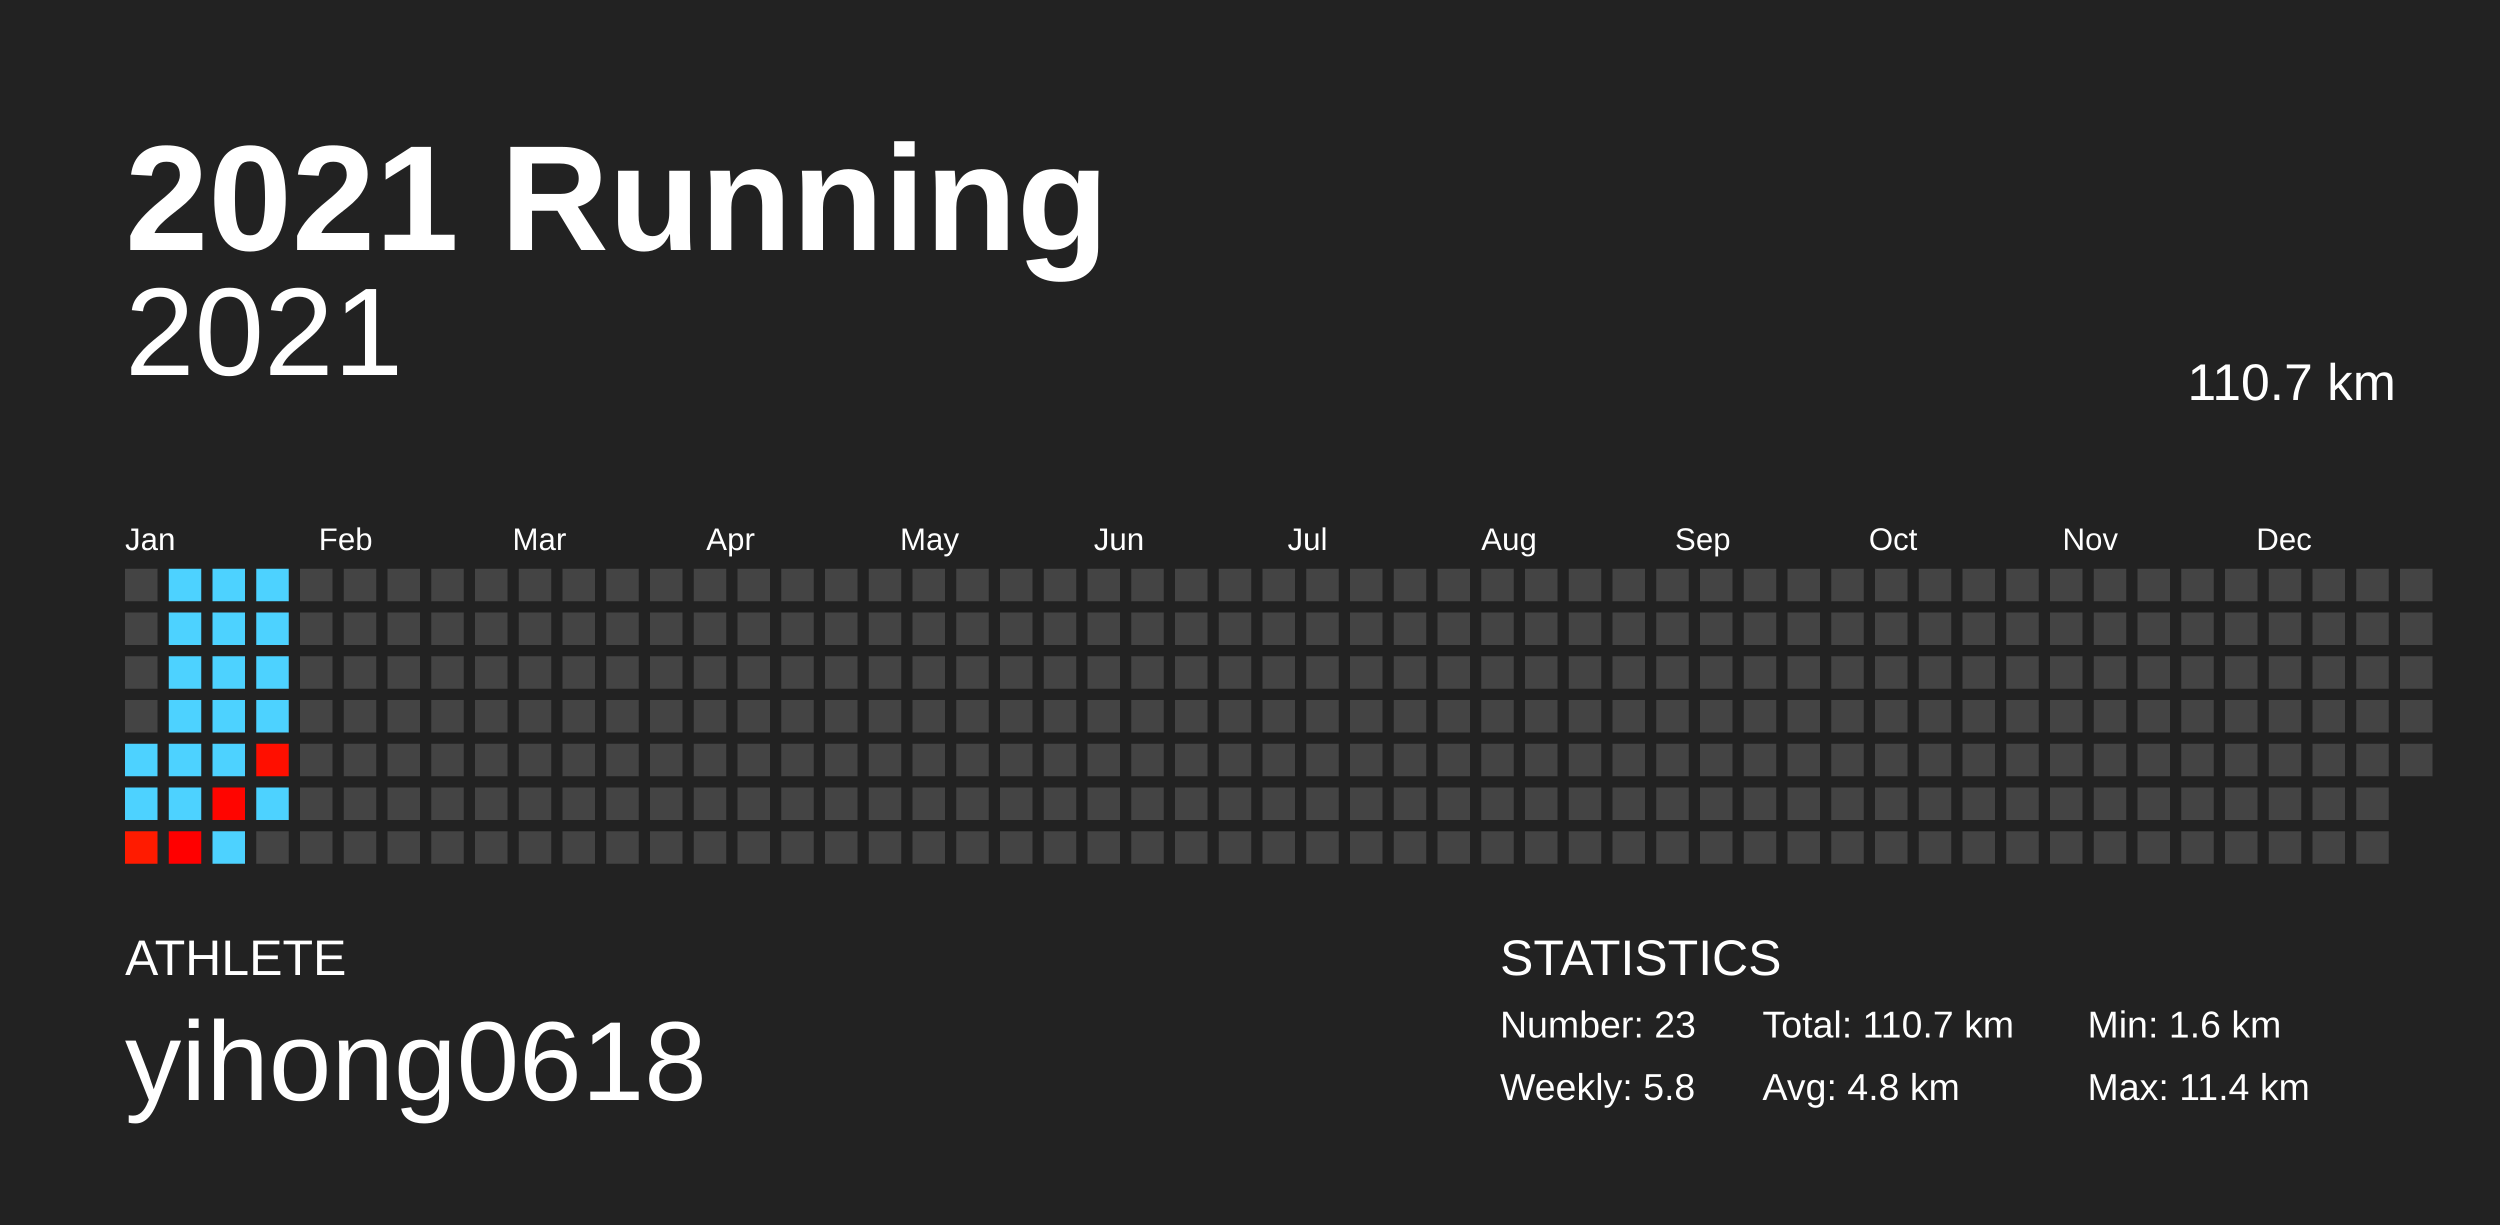
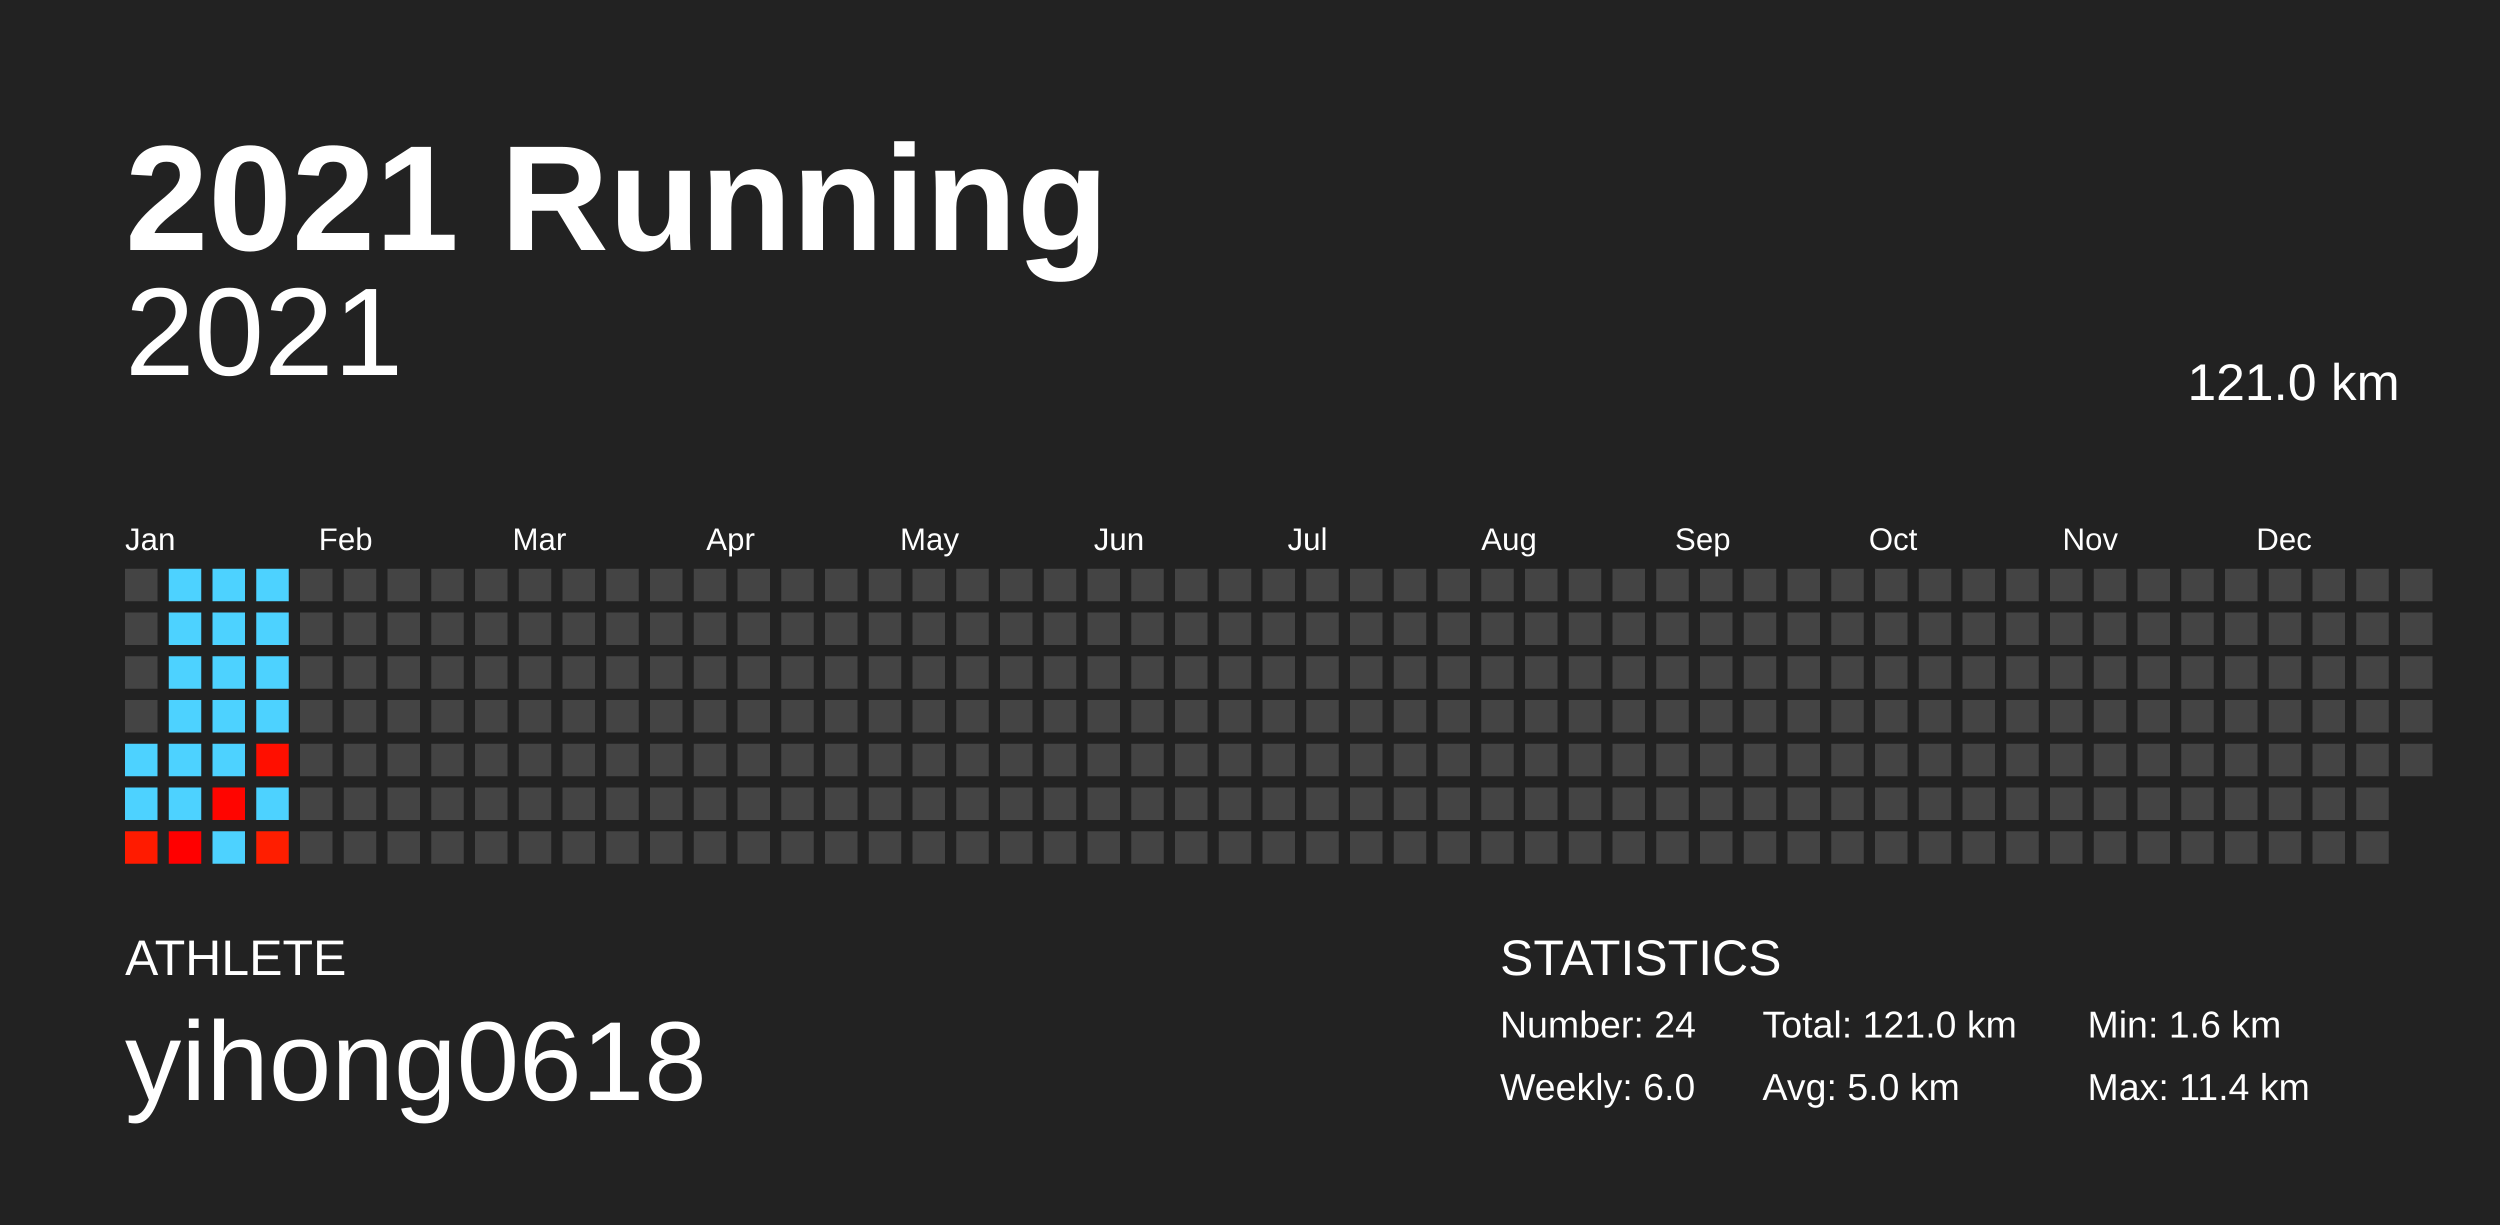
<svg xmlns="http://www.w3.org/2000/svg" baseProfile="full" height="98mm" version="1.1" viewBox="0,0,200,98" width="200mm">
  <defs />
  <rect fill="#222222" height="98" width="200" x="0" y="0" />
  <text fill="#FFFFFF" style="font-size:12px; font-family:Arial; font-weight:bold;" x="10" y="20">2021 Running</text>
  <text fill="#FFFFFF" style="font-size:4px; font-family:Arial" x="10" y="78">ATHLETE</text>
  <text fill="#FFFFFF" style="font-size:9px; font-family:Arial" x="10" y="88">yihong0618</text>
  <text fill="#FFFFFF" style="font-size:4px; font-family:Arial" x="120" y="78">STATISTICS</text>
-   <text fill="#FFFFFF" style="font-size:3px; font-family:Arial" x="120" y="83">Number: 23</text>
-   <text fill="#FFFFFF" style="font-size:3px; font-family:Arial" x="120" y="88">Weekly: 5.8</text>
-   <text fill="#FFFFFF" style="font-size:3px; font-family:Arial" x="141" y="83">Total: 110.7 km</text>
-   <text fill="#FFFFFF" style="font-size:3px; font-family:Arial" x="141" y="88">Avg: 4.8 km</text>
+   <text fill="#FFFFFF" style="font-size:3px; font-family:Arial" x="120" y="83">Number: 24</text>
+   <text fill="#FFFFFF" style="font-size:3px; font-family:Arial" x="120" y="88">Weekly: 6.0</text>
+   <text fill="#FFFFFF" style="font-size:3px; font-family:Arial" x="141" y="83">Total: 121.0 km</text>
+   <text fill="#FFFFFF" style="font-size:3px; font-family:Arial" x="141" y="88">Avg: 5.0 km</text>
  <text fill="#FFFFFF" style="font-size:3px; font-family:Arial" x="167" y="83">Min: 1.6 km</text>
  <text fill="#FFFFFF" style="font-size:3px; font-family:Arial" x="167" y="88">Max: 11.4 km</text>
  <text alignment-baseline="hanging" fill="#FFFFFF" style="font-size:10.0px; font-family:Arial;" x="10" y="30">2021</text>
-   <text alignment-baseline="hanging" fill="#FFFFFF" style="font-size:4.125px; font-family:Arial;" x="175" y="32">110.7 km</text>
+   <text alignment-baseline="hanging" fill="#FFFFFF" style="font-size:4.125px; font-family:Arial;" x="175" y="32">121.0 km</text>
  <text fill="#FFFFFF" style="font-size:2.5px; font-family:Arial" x="10.0" y="44">Jan</text>
  <text fill="#FFFFFF" style="font-size:2.5px; font-family:Arial" x="25.5" y="44">Feb</text>
  <text fill="#FFFFFF" style="font-size:2.5px; font-family:Arial" x="41.0" y="44">Mar</text>
  <text fill="#FFFFFF" style="font-size:2.5px; font-family:Arial" x="56.5" y="44">Apr</text>
  <text fill="#FFFFFF" style="font-size:2.5px; font-family:Arial" x="72.0" y="44">May</text>
  <text fill="#FFFFFF" style="font-size:2.5px; font-family:Arial" x="87.5" y="44">Jun</text>
  <text fill="#FFFFFF" style="font-size:2.5px; font-family:Arial" x="103.0" y="44">Jul</text>
  <text fill="#FFFFFF" style="font-size:2.5px; font-family:Arial" x="118.5" y="44">Aug</text>
  <text fill="#FFFFFF" style="font-size:2.5px; font-family:Arial" x="134.0" y="44">Sep</text>
  <text fill="#FFFFFF" style="font-size:2.5px; font-family:Arial" x="149.5" y="44">Oct</text>
  <text fill="#FFFFFF" style="font-size:2.5px; font-family:Arial" x="165.0" y="44">Nov</text>
  <text fill="#FFFFFF" style="font-size:2.5px; font-family:Arial" x="180.5" y="44">Dec</text>
  <rect fill="#444444" height="2.6" width="2.6" x="10.0" y="45.5" />
  <rect fill="#444444" height="2.6" width="2.6" x="10.0" y="49.0" />
  <rect fill="#444444" height="2.6" width="2.6" x="10.0" y="52.5" />
  <rect fill="#444444" height="2.6" width="2.6" x="10.0" y="56.0" />
  <rect fill="#4dd2ff" height="2.6" width="2.6" x="10.0" y="59.5" />
  <rect fill="#4dd2ff" height="2.6" width="2.6" x="10.0" y="63.0" />
  <rect fill="#ff1b00" height="2.6" width="2.6" x="10.0" y="66.5" />
  <rect fill="#4dd2ff" height="2.6" width="2.6" x="13.5" y="45.5" />
  <rect fill="#4dd2ff" height="2.6" width="2.6" x="13.5" y="49.0" />
  <rect fill="#4dd2ff" height="2.6" width="2.6" x="13.5" y="52.5" />
  <rect fill="#4dd2ff" height="2.6" width="2.6" x="13.5" y="56.0" />
  <rect fill="#4dd2ff" height="2.6" width="2.6" x="13.5" y="59.5" />
  <rect fill="#4dd2ff" height="2.6" width="2.6" x="13.5" y="63.0" />
  <rect fill="#ff0000" height="2.6" width="2.6" x="13.5" y="66.5" />
  <rect fill="#4dd2ff" height="2.6" width="2.6" x="17.0" y="45.5" />
  <rect fill="#4dd2ff" height="2.6" width="2.6" x="17.0" y="49.0" />
  <rect fill="#4dd2ff" height="2.6" width="2.6" x="17.0" y="52.5" />
  <rect fill="#4dd2ff" height="2.6" width="2.6" x="17.0" y="56.0" />
  <rect fill="#4dd2ff" height="2.6" width="2.6" x="17.0" y="59.5" />
  <rect fill="#ff0500" height="2.6" width="2.6" x="17.0" y="63.0" />
  <rect fill="#4dd2ff" height="2.6" width="2.6" x="17.0" y="66.5" />
  <rect fill="#4dd2ff" height="2.6" width="2.6" x="20.5" y="45.5" />
  <rect fill="#4dd2ff" height="2.6" width="2.6" x="20.5" y="49.0" />
  <rect fill="#4dd2ff" height="2.6" width="2.6" x="20.5" y="52.5" />
  <rect fill="#4dd2ff" height="2.6" width="2.6" x="20.5" y="56.0" />
  <rect fill="#ff0f00" height="2.6" width="2.6" x="20.5" y="59.5" />
  <rect fill="#4dd2ff" height="2.6" width="2.6" x="20.5" y="63.0" />
-   <rect fill="#444444" height="2.6" width="2.6" x="20.5" y="66.5" />
+   <rect fill="#ff1e00" height="2.6" width="2.6" x="20.5" y="66.5" />
  <rect fill="#444444" height="2.6" width="2.6" x="24.0" y="45.5" />
  <rect fill="#444444" height="2.6" width="2.6" x="24.0" y="49.0" />
  <rect fill="#444444" height="2.6" width="2.6" x="24.0" y="52.5" />
  <rect fill="#444444" height="2.6" width="2.6" x="24.0" y="56.0" />
  <rect fill="#444444" height="2.6" width="2.6" x="24.0" y="59.5" />
  <rect fill="#444444" height="2.6" width="2.6" x="24.0" y="63.0" />
  <rect fill="#444444" height="2.6" width="2.6" x="24.0" y="66.5" />
  <rect fill="#444444" height="2.6" width="2.6" x="27.5" y="45.5" />
  <rect fill="#444444" height="2.6" width="2.6" x="27.5" y="49.0" />
  <rect fill="#444444" height="2.6" width="2.6" x="27.5" y="52.5" />
  <rect fill="#444444" height="2.6" width="2.6" x="27.5" y="56.0" />
  <rect fill="#444444" height="2.6" width="2.6" x="27.5" y="59.5" />
  <rect fill="#444444" height="2.6" width="2.6" x="27.5" y="63.0" />
  <rect fill="#444444" height="2.6" width="2.6" x="27.5" y="66.5" />
  <rect fill="#444444" height="2.6" width="2.6" x="31.0" y="45.5" />
  <rect fill="#444444" height="2.6" width="2.6" x="31.0" y="49.0" />
  <rect fill="#444444" height="2.6" width="2.6" x="31.0" y="52.5" />
  <rect fill="#444444" height="2.6" width="2.6" x="31.0" y="56.0" />
  <rect fill="#444444" height="2.6" width="2.6" x="31.0" y="59.5" />
  <rect fill="#444444" height="2.6" width="2.6" x="31.0" y="63.0" />
  <rect fill="#444444" height="2.6" width="2.6" x="31.0" y="66.5" />
  <rect fill="#444444" height="2.6" width="2.6" x="34.5" y="45.5" />
  <rect fill="#444444" height="2.6" width="2.6" x="34.5" y="49.0" />
  <rect fill="#444444" height="2.6" width="2.6" x="34.5" y="52.5" />
  <rect fill="#444444" height="2.6" width="2.6" x="34.5" y="56.0" />
  <rect fill="#444444" height="2.6" width="2.6" x="34.5" y="59.5" />
  <rect fill="#444444" height="2.6" width="2.6" x="34.5" y="63.0" />
  <rect fill="#444444" height="2.6" width="2.6" x="34.5" y="66.5" />
  <rect fill="#444444" height="2.6" width="2.6" x="38.0" y="45.5" />
  <rect fill="#444444" height="2.6" width="2.6" x="38.0" y="49.0" />
  <rect fill="#444444" height="2.6" width="2.6" x="38.0" y="52.5" />
  <rect fill="#444444" height="2.6" width="2.6" x="38.0" y="56.0" />
  <rect fill="#444444" height="2.6" width="2.6" x="38.0" y="59.5" />
  <rect fill="#444444" height="2.6" width="2.6" x="38.0" y="63.0" />
  <rect fill="#444444" height="2.6" width="2.6" x="38.0" y="66.5" />
  <rect fill="#444444" height="2.6" width="2.6" x="41.5" y="45.5" />
  <rect fill="#444444" height="2.6" width="2.6" x="41.5" y="49.0" />
  <rect fill="#444444" height="2.6" width="2.6" x="41.5" y="52.5" />
  <rect fill="#444444" height="2.6" width="2.6" x="41.5" y="56.0" />
  <rect fill="#444444" height="2.6" width="2.6" x="41.5" y="59.5" />
  <rect fill="#444444" height="2.6" width="2.6" x="41.5" y="63.0" />
  <rect fill="#444444" height="2.6" width="2.6" x="41.5" y="66.5" />
  <rect fill="#444444" height="2.6" width="2.6" x="45.0" y="45.5" />
  <rect fill="#444444" height="2.6" width="2.6" x="45.0" y="49.0" />
  <rect fill="#444444" height="2.6" width="2.6" x="45.0" y="52.5" />
  <rect fill="#444444" height="2.6" width="2.6" x="45.0" y="56.0" />
  <rect fill="#444444" height="2.6" width="2.6" x="45.0" y="59.5" />
  <rect fill="#444444" height="2.6" width="2.6" x="45.0" y="63.0" />
  <rect fill="#444444" height="2.6" width="2.6" x="45.0" y="66.5" />
  <rect fill="#444444" height="2.6" width="2.6" x="48.5" y="45.5" />
  <rect fill="#444444" height="2.6" width="2.6" x="48.5" y="49.0" />
  <rect fill="#444444" height="2.6" width="2.6" x="48.5" y="52.5" />
  <rect fill="#444444" height="2.6" width="2.6" x="48.5" y="56.0" />
  <rect fill="#444444" height="2.6" width="2.6" x="48.5" y="59.5" />
  <rect fill="#444444" height="2.6" width="2.6" x="48.5" y="63.0" />
  <rect fill="#444444" height="2.6" width="2.6" x="48.5" y="66.5" />
  <rect fill="#444444" height="2.6" width="2.6" x="52.0" y="45.5" />
  <rect fill="#444444" height="2.6" width="2.6" x="52.0" y="49.0" />
  <rect fill="#444444" height="2.6" width="2.6" x="52.0" y="52.5" />
  <rect fill="#444444" height="2.6" width="2.6" x="52.0" y="56.0" />
  <rect fill="#444444" height="2.6" width="2.6" x="52.0" y="59.5" />
  <rect fill="#444444" height="2.6" width="2.6" x="52.0" y="63.0" />
  <rect fill="#444444" height="2.6" width="2.6" x="52.0" y="66.5" />
  <rect fill="#444444" height="2.6" width="2.6" x="55.5" y="45.5" />
  <rect fill="#444444" height="2.6" width="2.6" x="55.5" y="49.0" />
  <rect fill="#444444" height="2.6" width="2.6" x="55.5" y="52.5" />
  <rect fill="#444444" height="2.6" width="2.6" x="55.5" y="56.0" />
  <rect fill="#444444" height="2.6" width="2.6" x="55.5" y="59.5" />
  <rect fill="#444444" height="2.6" width="2.6" x="55.5" y="63.0" />
  <rect fill="#444444" height="2.6" width="2.6" x="55.5" y="66.5" />
  <rect fill="#444444" height="2.6" width="2.6" x="59.0" y="45.5" />
  <rect fill="#444444" height="2.6" width="2.6" x="59.0" y="49.0" />
  <rect fill="#444444" height="2.6" width="2.6" x="59.0" y="52.5" />
  <rect fill="#444444" height="2.6" width="2.6" x="59.0" y="56.0" />
  <rect fill="#444444" height="2.6" width="2.6" x="59.0" y="59.5" />
  <rect fill="#444444" height="2.6" width="2.6" x="59.0" y="63.0" />
  <rect fill="#444444" height="2.6" width="2.6" x="59.0" y="66.5" />
  <rect fill="#444444" height="2.6" width="2.6" x="62.5" y="45.5" />
  <rect fill="#444444" height="2.6" width="2.6" x="62.5" y="49.0" />
  <rect fill="#444444" height="2.6" width="2.6" x="62.5" y="52.5" />
  <rect fill="#444444" height="2.6" width="2.6" x="62.5" y="56.0" />
  <rect fill="#444444" height="2.6" width="2.6" x="62.5" y="59.5" />
  <rect fill="#444444" height="2.6" width="2.6" x="62.5" y="63.0" />
  <rect fill="#444444" height="2.6" width="2.6" x="62.5" y="66.5" />
  <rect fill="#444444" height="2.6" width="2.6" x="66.0" y="45.5" />
  <rect fill="#444444" height="2.6" width="2.6" x="66.0" y="49.0" />
  <rect fill="#444444" height="2.6" width="2.6" x="66.0" y="52.5" />
  <rect fill="#444444" height="2.6" width="2.6" x="66.0" y="56.0" />
  <rect fill="#444444" height="2.6" width="2.6" x="66.0" y="59.5" />
  <rect fill="#444444" height="2.6" width="2.6" x="66.0" y="63.0" />
  <rect fill="#444444" height="2.6" width="2.6" x="66.0" y="66.5" />
  <rect fill="#444444" height="2.6" width="2.6" x="69.5" y="45.5" />
  <rect fill="#444444" height="2.6" width="2.6" x="69.5" y="49.0" />
  <rect fill="#444444" height="2.6" width="2.6" x="69.5" y="52.5" />
  <rect fill="#444444" height="2.6" width="2.6" x="69.5" y="56.0" />
  <rect fill="#444444" height="2.6" width="2.6" x="69.5" y="59.5" />
  <rect fill="#444444" height="2.6" width="2.6" x="69.5" y="63.0" />
  <rect fill="#444444" height="2.6" width="2.6" x="69.5" y="66.5" />
  <rect fill="#444444" height="2.6" width="2.6" x="73.0" y="45.5" />
  <rect fill="#444444" height="2.6" width="2.6" x="73.0" y="49.0" />
  <rect fill="#444444" height="2.6" width="2.6" x="73.0" y="52.5" />
  <rect fill="#444444" height="2.6" width="2.6" x="73.0" y="56.0" />
  <rect fill="#444444" height="2.6" width="2.6" x="73.0" y="59.5" />
  <rect fill="#444444" height="2.6" width="2.6" x="73.0" y="63.0" />
  <rect fill="#444444" height="2.6" width="2.6" x="73.0" y="66.5" />
  <rect fill="#444444" height="2.6" width="2.6" x="76.5" y="45.5" />
  <rect fill="#444444" height="2.6" width="2.6" x="76.5" y="49.0" />
  <rect fill="#444444" height="2.6" width="2.6" x="76.5" y="52.5" />
  <rect fill="#444444" height="2.6" width="2.6" x="76.5" y="56.0" />
  <rect fill="#444444" height="2.6" width="2.6" x="76.5" y="59.5" />
  <rect fill="#444444" height="2.6" width="2.6" x="76.5" y="63.0" />
  <rect fill="#444444" height="2.6" width="2.6" x="76.5" y="66.5" />
  <rect fill="#444444" height="2.6" width="2.6" x="80.0" y="45.5" />
  <rect fill="#444444" height="2.6" width="2.6" x="80.0" y="49.0" />
  <rect fill="#444444" height="2.6" width="2.6" x="80.0" y="52.5" />
  <rect fill="#444444" height="2.6" width="2.6" x="80.0" y="56.0" />
  <rect fill="#444444" height="2.6" width="2.6" x="80.0" y="59.5" />
  <rect fill="#444444" height="2.6" width="2.6" x="80.0" y="63.0" />
  <rect fill="#444444" height="2.6" width="2.6" x="80.0" y="66.5" />
  <rect fill="#444444" height="2.6" width="2.6" x="83.5" y="45.5" />
  <rect fill="#444444" height="2.6" width="2.6" x="83.5" y="49.0" />
  <rect fill="#444444" height="2.6" width="2.6" x="83.5" y="52.5" />
  <rect fill="#444444" height="2.6" width="2.6" x="83.5" y="56.0" />
  <rect fill="#444444" height="2.6" width="2.6" x="83.5" y="59.5" />
  <rect fill="#444444" height="2.6" width="2.6" x="83.5" y="63.0" />
  <rect fill="#444444" height="2.6" width="2.6" x="83.5" y="66.5" />
  <rect fill="#444444" height="2.6" width="2.6" x="87.0" y="45.5" />
  <rect fill="#444444" height="2.6" width="2.6" x="87.0" y="49.0" />
  <rect fill="#444444" height="2.6" width="2.6" x="87.0" y="52.5" />
  <rect fill="#444444" height="2.6" width="2.6" x="87.0" y="56.0" />
  <rect fill="#444444" height="2.6" width="2.6" x="87.0" y="59.5" />
  <rect fill="#444444" height="2.6" width="2.6" x="87.0" y="63.0" />
  <rect fill="#444444" height="2.6" width="2.6" x="87.0" y="66.5" />
  <rect fill="#444444" height="2.6" width="2.6" x="90.5" y="45.5" />
  <rect fill="#444444" height="2.6" width="2.6" x="90.5" y="49.0" />
  <rect fill="#444444" height="2.6" width="2.6" x="90.5" y="52.5" />
  <rect fill="#444444" height="2.6" width="2.6" x="90.5" y="56.0" />
  <rect fill="#444444" height="2.6" width="2.6" x="90.5" y="59.5" />
  <rect fill="#444444" height="2.6" width="2.6" x="90.5" y="63.0" />
  <rect fill="#444444" height="2.6" width="2.6" x="90.5" y="66.5" />
  <rect fill="#444444" height="2.6" width="2.6" x="94.0" y="45.5" />
  <rect fill="#444444" height="2.6" width="2.6" x="94.0" y="49.0" />
  <rect fill="#444444" height="2.6" width="2.6" x="94.0" y="52.5" />
  <rect fill="#444444" height="2.6" width="2.6" x="94.0" y="56.0" />
  <rect fill="#444444" height="2.6" width="2.6" x="94.0" y="59.5" />
  <rect fill="#444444" height="2.6" width="2.6" x="94.0" y="63.0" />
  <rect fill="#444444" height="2.6" width="2.6" x="94.0" y="66.5" />
  <rect fill="#444444" height="2.6" width="2.6" x="97.5" y="45.5" />
  <rect fill="#444444" height="2.6" width="2.6" x="97.5" y="49.0" />
  <rect fill="#444444" height="2.6" width="2.6" x="97.5" y="52.5" />
  <rect fill="#444444" height="2.6" width="2.6" x="97.5" y="56.0" />
  <rect fill="#444444" height="2.6" width="2.6" x="97.5" y="59.5" />
  <rect fill="#444444" height="2.6" width="2.6" x="97.5" y="63.0" />
  <rect fill="#444444" height="2.6" width="2.6" x="97.5" y="66.5" />
  <rect fill="#444444" height="2.6" width="2.6" x="101.0" y="45.5" />
  <rect fill="#444444" height="2.6" width="2.6" x="101.0" y="49.0" />
  <rect fill="#444444" height="2.6" width="2.6" x="101.0" y="52.5" />
  <rect fill="#444444" height="2.6" width="2.6" x="101.0" y="56.0" />
  <rect fill="#444444" height="2.6" width="2.6" x="101.0" y="59.5" />
  <rect fill="#444444" height="2.6" width="2.6" x="101.0" y="63.0" />
  <rect fill="#444444" height="2.6" width="2.6" x="101.0" y="66.5" />
  <rect fill="#444444" height="2.6" width="2.6" x="104.5" y="45.5" />
  <rect fill="#444444" height="2.6" width="2.6" x="104.5" y="49.0" />
  <rect fill="#444444" height="2.6" width="2.6" x="104.5" y="52.5" />
  <rect fill="#444444" height="2.6" width="2.6" x="104.5" y="56.0" />
  <rect fill="#444444" height="2.6" width="2.6" x="104.5" y="59.5" />
  <rect fill="#444444" height="2.6" width="2.6" x="104.5" y="63.0" />
  <rect fill="#444444" height="2.6" width="2.6" x="104.5" y="66.5" />
  <rect fill="#444444" height="2.6" width="2.6" x="108.0" y="45.5" />
  <rect fill="#444444" height="2.6" width="2.6" x="108.0" y="49.0" />
  <rect fill="#444444" height="2.6" width="2.6" x="108.0" y="52.5" />
  <rect fill="#444444" height="2.6" width="2.6" x="108.0" y="56.0" />
  <rect fill="#444444" height="2.6" width="2.6" x="108.0" y="59.5" />
  <rect fill="#444444" height="2.6" width="2.6" x="108.0" y="63.0" />
  <rect fill="#444444" height="2.6" width="2.6" x="108.0" y="66.5" />
  <rect fill="#444444" height="2.6" width="2.6" x="111.5" y="45.5" />
  <rect fill="#444444" height="2.6" width="2.6" x="111.5" y="49.0" />
  <rect fill="#444444" height="2.6" width="2.6" x="111.5" y="52.5" />
  <rect fill="#444444" height="2.6" width="2.6" x="111.5" y="56.0" />
  <rect fill="#444444" height="2.6" width="2.6" x="111.5" y="59.5" />
  <rect fill="#444444" height="2.6" width="2.6" x="111.5" y="63.0" />
  <rect fill="#444444" height="2.6" width="2.6" x="111.5" y="66.5" />
  <rect fill="#444444" height="2.6" width="2.6" x="115.0" y="45.5" />
  <rect fill="#444444" height="2.6" width="2.6" x="115.0" y="49.0" />
  <rect fill="#444444" height="2.6" width="2.6" x="115.0" y="52.5" />
  <rect fill="#444444" height="2.6" width="2.6" x="115.0" y="56.0" />
  <rect fill="#444444" height="2.6" width="2.6" x="115.0" y="59.5" />
  <rect fill="#444444" height="2.6" width="2.6" x="115.0" y="63.0" />
  <rect fill="#444444" height="2.6" width="2.6" x="115.0" y="66.5" />
  <rect fill="#444444" height="2.6" width="2.6" x="118.5" y="45.5" />
  <rect fill="#444444" height="2.6" width="2.6" x="118.5" y="49.0" />
  <rect fill="#444444" height="2.6" width="2.6" x="118.5" y="52.5" />
  <rect fill="#444444" height="2.6" width="2.6" x="118.5" y="56.0" />
  <rect fill="#444444" height="2.6" width="2.6" x="118.5" y="59.5" />
  <rect fill="#444444" height="2.6" width="2.6" x="118.5" y="63.0" />
  <rect fill="#444444" height="2.6" width="2.6" x="118.5" y="66.5" />
  <rect fill="#444444" height="2.6" width="2.6" x="122.0" y="45.5" />
  <rect fill="#444444" height="2.6" width="2.6" x="122.0" y="49.0" />
  <rect fill="#444444" height="2.6" width="2.6" x="122.0" y="52.5" />
  <rect fill="#444444" height="2.6" width="2.6" x="122.0" y="56.0" />
  <rect fill="#444444" height="2.6" width="2.6" x="122.0" y="59.5" />
  <rect fill="#444444" height="2.6" width="2.6" x="122.0" y="63.0" />
  <rect fill="#444444" height="2.6" width="2.6" x="122.0" y="66.5" />
  <rect fill="#444444" height="2.6" width="2.6" x="125.5" y="45.5" />
  <rect fill="#444444" height="2.6" width="2.6" x="125.5" y="49.0" />
  <rect fill="#444444" height="2.6" width="2.6" x="125.5" y="52.5" />
  <rect fill="#444444" height="2.6" width="2.6" x="125.5" y="56.0" />
  <rect fill="#444444" height="2.6" width="2.6" x="125.5" y="59.5" />
  <rect fill="#444444" height="2.6" width="2.6" x="125.5" y="63.0" />
  <rect fill="#444444" height="2.6" width="2.6" x="125.5" y="66.5" />
  <rect fill="#444444" height="2.6" width="2.6" x="129.0" y="45.5" />
  <rect fill="#444444" height="2.6" width="2.6" x="129.0" y="49.0" />
  <rect fill="#444444" height="2.6" width="2.6" x="129.0" y="52.5" />
  <rect fill="#444444" height="2.6" width="2.6" x="129.0" y="56.0" />
  <rect fill="#444444" height="2.6" width="2.6" x="129.0" y="59.5" />
  <rect fill="#444444" height="2.6" width="2.6" x="129.0" y="63.0" />
  <rect fill="#444444" height="2.6" width="2.6" x="129.0" y="66.5" />
  <rect fill="#444444" height="2.6" width="2.6" x="132.5" y="45.5" />
  <rect fill="#444444" height="2.6" width="2.6" x="132.5" y="49.0" />
  <rect fill="#444444" height="2.6" width="2.6" x="132.5" y="52.5" />
  <rect fill="#444444" height="2.6" width="2.6" x="132.5" y="56.0" />
  <rect fill="#444444" height="2.6" width="2.6" x="132.5" y="59.5" />
  <rect fill="#444444" height="2.6" width="2.6" x="132.5" y="63.0" />
  <rect fill="#444444" height="2.6" width="2.6" x="132.5" y="66.5" />
  <rect fill="#444444" height="2.6" width="2.6" x="136.0" y="45.5" />
  <rect fill="#444444" height="2.6" width="2.6" x="136.0" y="49.0" />
  <rect fill="#444444" height="2.6" width="2.6" x="136.0" y="52.5" />
  <rect fill="#444444" height="2.6" width="2.6" x="136.0" y="56.0" />
  <rect fill="#444444" height="2.6" width="2.6" x="136.0" y="59.5" />
  <rect fill="#444444" height="2.6" width="2.6" x="136.0" y="63.0" />
  <rect fill="#444444" height="2.6" width="2.6" x="136.0" y="66.5" />
  <rect fill="#444444" height="2.6" width="2.6" x="139.5" y="45.5" />
  <rect fill="#444444" height="2.6" width="2.6" x="139.5" y="49.0" />
  <rect fill="#444444" height="2.6" width="2.6" x="139.5" y="52.5" />
  <rect fill="#444444" height="2.6" width="2.6" x="139.5" y="56.0" />
  <rect fill="#444444" height="2.6" width="2.6" x="139.5" y="59.5" />
  <rect fill="#444444" height="2.6" width="2.6" x="139.5" y="63.0" />
  <rect fill="#444444" height="2.6" width="2.6" x="139.5" y="66.5" />
  <rect fill="#444444" height="2.6" width="2.6" x="143.0" y="45.5" />
  <rect fill="#444444" height="2.6" width="2.6" x="143.0" y="49.0" />
  <rect fill="#444444" height="2.6" width="2.6" x="143.0" y="52.5" />
  <rect fill="#444444" height="2.6" width="2.6" x="143.0" y="56.0" />
  <rect fill="#444444" height="2.6" width="2.6" x="143.0" y="59.5" />
  <rect fill="#444444" height="2.6" width="2.6" x="143.0" y="63.0" />
  <rect fill="#444444" height="2.6" width="2.6" x="143.0" y="66.5" />
  <rect fill="#444444" height="2.6" width="2.6" x="146.5" y="45.5" />
  <rect fill="#444444" height="2.6" width="2.6" x="146.5" y="49.0" />
  <rect fill="#444444" height="2.6" width="2.6" x="146.5" y="52.5" />
  <rect fill="#444444" height="2.6" width="2.6" x="146.5" y="56.0" />
  <rect fill="#444444" height="2.6" width="2.6" x="146.5" y="59.5" />
  <rect fill="#444444" height="2.6" width="2.6" x="146.5" y="63.0" />
  <rect fill="#444444" height="2.6" width="2.6" x="146.5" y="66.5" />
  <rect fill="#444444" height="2.6" width="2.6" x="150.0" y="45.5" />
  <rect fill="#444444" height="2.6" width="2.6" x="150.0" y="49.0" />
  <rect fill="#444444" height="2.6" width="2.6" x="150.0" y="52.5" />
  <rect fill="#444444" height="2.6" width="2.6" x="150.0" y="56.0" />
  <rect fill="#444444" height="2.6" width="2.6" x="150.0" y="59.5" />
  <rect fill="#444444" height="2.6" width="2.6" x="150.0" y="63.0" />
  <rect fill="#444444" height="2.6" width="2.6" x="150.0" y="66.5" />
  <rect fill="#444444" height="2.6" width="2.6" x="153.5" y="45.5" />
  <rect fill="#444444" height="2.6" width="2.6" x="153.5" y="49.0" />
  <rect fill="#444444" height="2.6" width="2.6" x="153.5" y="52.5" />
  <rect fill="#444444" height="2.6" width="2.6" x="153.5" y="56.0" />
  <rect fill="#444444" height="2.6" width="2.6" x="153.5" y="59.5" />
  <rect fill="#444444" height="2.6" width="2.6" x="153.5" y="63.0" />
  <rect fill="#444444" height="2.6" width="2.6" x="153.5" y="66.5" />
  <rect fill="#444444" height="2.6" width="2.6" x="157.0" y="45.5" />
  <rect fill="#444444" height="2.6" width="2.6" x="157.0" y="49.0" />
  <rect fill="#444444" height="2.6" width="2.6" x="157.0" y="52.5" />
  <rect fill="#444444" height="2.6" width="2.6" x="157.0" y="56.0" />
  <rect fill="#444444" height="2.6" width="2.6" x="157.0" y="59.5" />
  <rect fill="#444444" height="2.6" width="2.6" x="157.0" y="63.0" />
  <rect fill="#444444" height="2.6" width="2.6" x="157.0" y="66.5" />
  <rect fill="#444444" height="2.6" width="2.6" x="160.5" y="45.5" />
  <rect fill="#444444" height="2.6" width="2.6" x="160.5" y="49.0" />
  <rect fill="#444444" height="2.6" width="2.6" x="160.5" y="52.5" />
  <rect fill="#444444" height="2.6" width="2.6" x="160.5" y="56.0" />
  <rect fill="#444444" height="2.6" width="2.6" x="160.5" y="59.5" />
  <rect fill="#444444" height="2.6" width="2.6" x="160.5" y="63.0" />
  <rect fill="#444444" height="2.6" width="2.6" x="160.5" y="66.5" />
  <rect fill="#444444" height="2.6" width="2.6" x="164.0" y="45.5" />
  <rect fill="#444444" height="2.6" width="2.6" x="164.0" y="49.0" />
  <rect fill="#444444" height="2.6" width="2.6" x="164.0" y="52.5" />
  <rect fill="#444444" height="2.6" width="2.6" x="164.0" y="56.0" />
  <rect fill="#444444" height="2.6" width="2.6" x="164.0" y="59.5" />
  <rect fill="#444444" height="2.6" width="2.6" x="164.0" y="63.0" />
  <rect fill="#444444" height="2.6" width="2.6" x="164.0" y="66.5" />
  <rect fill="#444444" height="2.6" width="2.6" x="167.5" y="45.5" />
  <rect fill="#444444" height="2.6" width="2.6" x="167.5" y="49.0" />
  <rect fill="#444444" height="2.6" width="2.6" x="167.5" y="52.5" />
  <rect fill="#444444" height="2.6" width="2.6" x="167.5" y="56.0" />
  <rect fill="#444444" height="2.6" width="2.6" x="167.5" y="59.5" />
  <rect fill="#444444" height="2.6" width="2.6" x="167.5" y="63.0" />
  <rect fill="#444444" height="2.6" width="2.6" x="167.5" y="66.5" />
  <rect fill="#444444" height="2.6" width="2.6" x="171.0" y="45.5" />
  <rect fill="#444444" height="2.6" width="2.6" x="171.0" y="49.0" />
  <rect fill="#444444" height="2.6" width="2.6" x="171.0" y="52.5" />
  <rect fill="#444444" height="2.6" width="2.6" x="171.0" y="56.0" />
  <rect fill="#444444" height="2.6" width="2.6" x="171.0" y="59.5" />
  <rect fill="#444444" height="2.6" width="2.6" x="171.0" y="63.0" />
  <rect fill="#444444" height="2.6" width="2.6" x="171.0" y="66.5" />
  <rect fill="#444444" height="2.6" width="2.6" x="174.5" y="45.5" />
  <rect fill="#444444" height="2.6" width="2.6" x="174.5" y="49.0" />
  <rect fill="#444444" height="2.6" width="2.6" x="174.5" y="52.5" />
  <rect fill="#444444" height="2.6" width="2.6" x="174.5" y="56.0" />
  <rect fill="#444444" height="2.6" width="2.6" x="174.5" y="59.5" />
  <rect fill="#444444" height="2.6" width="2.6" x="174.5" y="63.0" />
  <rect fill="#444444" height="2.6" width="2.6" x="174.5" y="66.5" />
  <rect fill="#444444" height="2.6" width="2.6" x="178.0" y="45.5" />
  <rect fill="#444444" height="2.6" width="2.6" x="178.0" y="49.0" />
  <rect fill="#444444" height="2.6" width="2.6" x="178.0" y="52.5" />
  <rect fill="#444444" height="2.6" width="2.6" x="178.0" y="56.0" />
  <rect fill="#444444" height="2.6" width="2.6" x="178.0" y="59.5" />
  <rect fill="#444444" height="2.6" width="2.6" x="178.0" y="63.0" />
  <rect fill="#444444" height="2.6" width="2.6" x="178.0" y="66.5" />
  <rect fill="#444444" height="2.6" width="2.6" x="181.5" y="45.5" />
  <rect fill="#444444" height="2.6" width="2.6" x="181.5" y="49.0" />
  <rect fill="#444444" height="2.6" width="2.6" x="181.5" y="52.5" />
  <rect fill="#444444" height="2.6" width="2.6" x="181.5" y="56.0" />
  <rect fill="#444444" height="2.6" width="2.6" x="181.5" y="59.5" />
  <rect fill="#444444" height="2.6" width="2.6" x="181.5" y="63.0" />
  <rect fill="#444444" height="2.6" width="2.6" x="181.5" y="66.5" />
  <rect fill="#444444" height="2.6" width="2.6" x="185.0" y="45.5" />
  <rect fill="#444444" height="2.6" width="2.6" x="185.0" y="49.0" />
  <rect fill="#444444" height="2.6" width="2.6" x="185.0" y="52.5" />
  <rect fill="#444444" height="2.6" width="2.6" x="185.0" y="56.0" />
  <rect fill="#444444" height="2.6" width="2.6" x="185.0" y="59.5" />
  <rect fill="#444444" height="2.6" width="2.6" x="185.0" y="63.0" />
  <rect fill="#444444" height="2.6" width="2.6" x="185.0" y="66.5" />
  <rect fill="#444444" height="2.6" width="2.6" x="188.5" y="45.5" />
  <rect fill="#444444" height="2.6" width="2.6" x="188.5" y="49.0" />
  <rect fill="#444444" height="2.6" width="2.6" x="188.5" y="52.5" />
  <rect fill="#444444" height="2.6" width="2.6" x="188.5" y="56.0" />
  <rect fill="#444444" height="2.6" width="2.6" x="188.5" y="59.5" />
  <rect fill="#444444" height="2.6" width="2.6" x="188.5" y="63.0" />
  <rect fill="#444444" height="2.6" width="2.6" x="188.5" y="66.5" />
  <rect fill="#444444" height="2.6" width="2.6" x="192.0" y="45.5" />
  <rect fill="#444444" height="2.6" width="2.6" x="192.0" y="49.0" />
  <rect fill="#444444" height="2.6" width="2.6" x="192.0" y="52.5" />
  <rect fill="#444444" height="2.6" width="2.6" x="192.0" y="56.0" />
  <rect fill="#444444" height="2.6" width="2.6" x="192.0" y="59.5" />
</svg>
